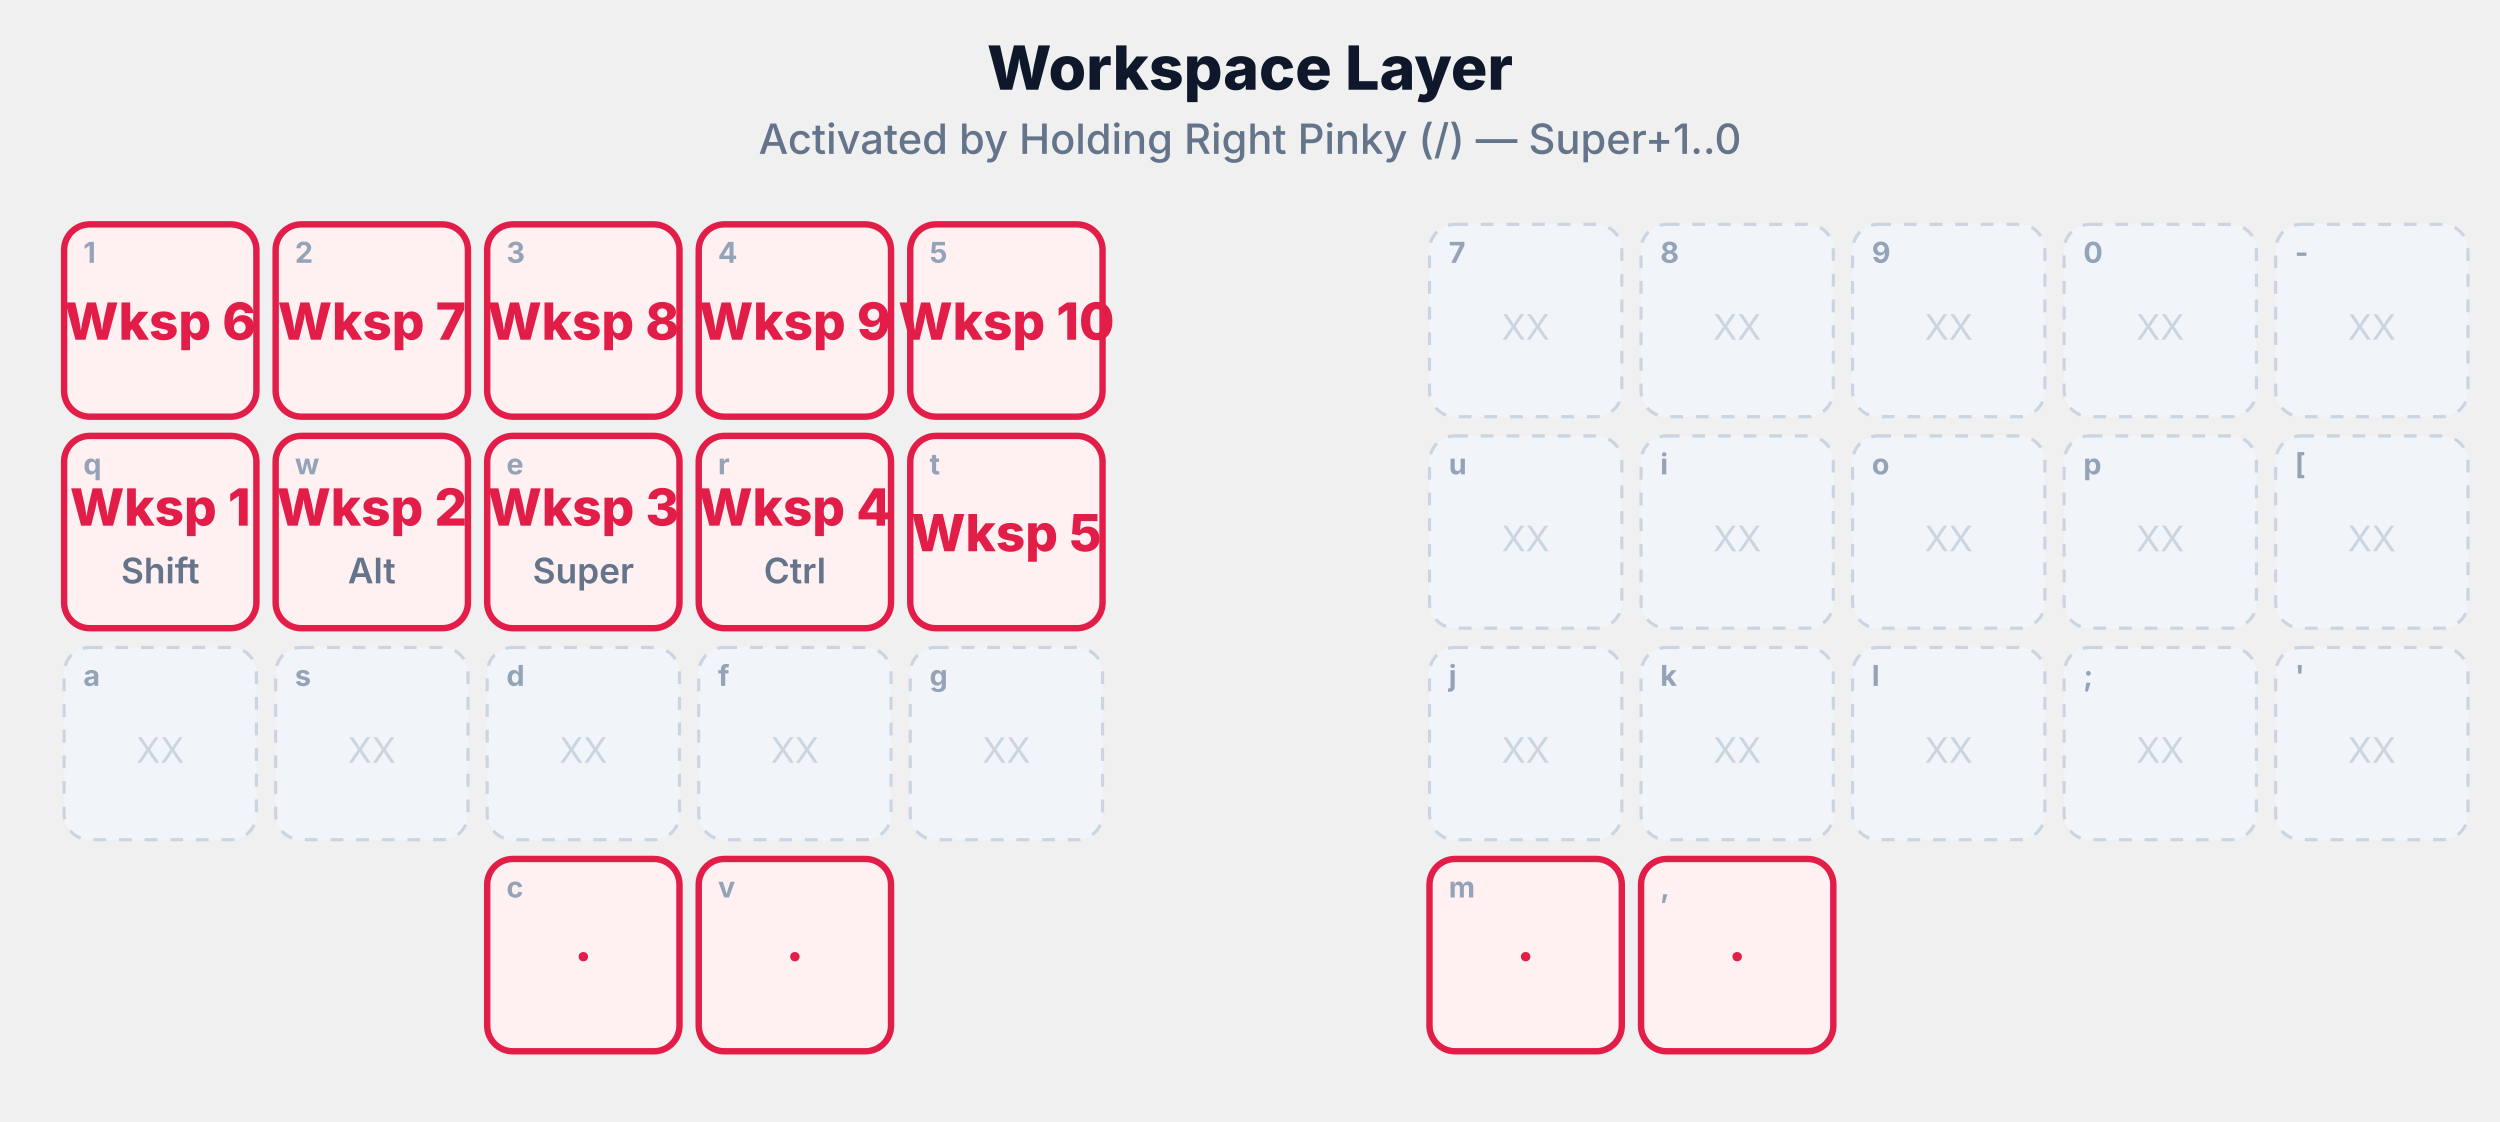
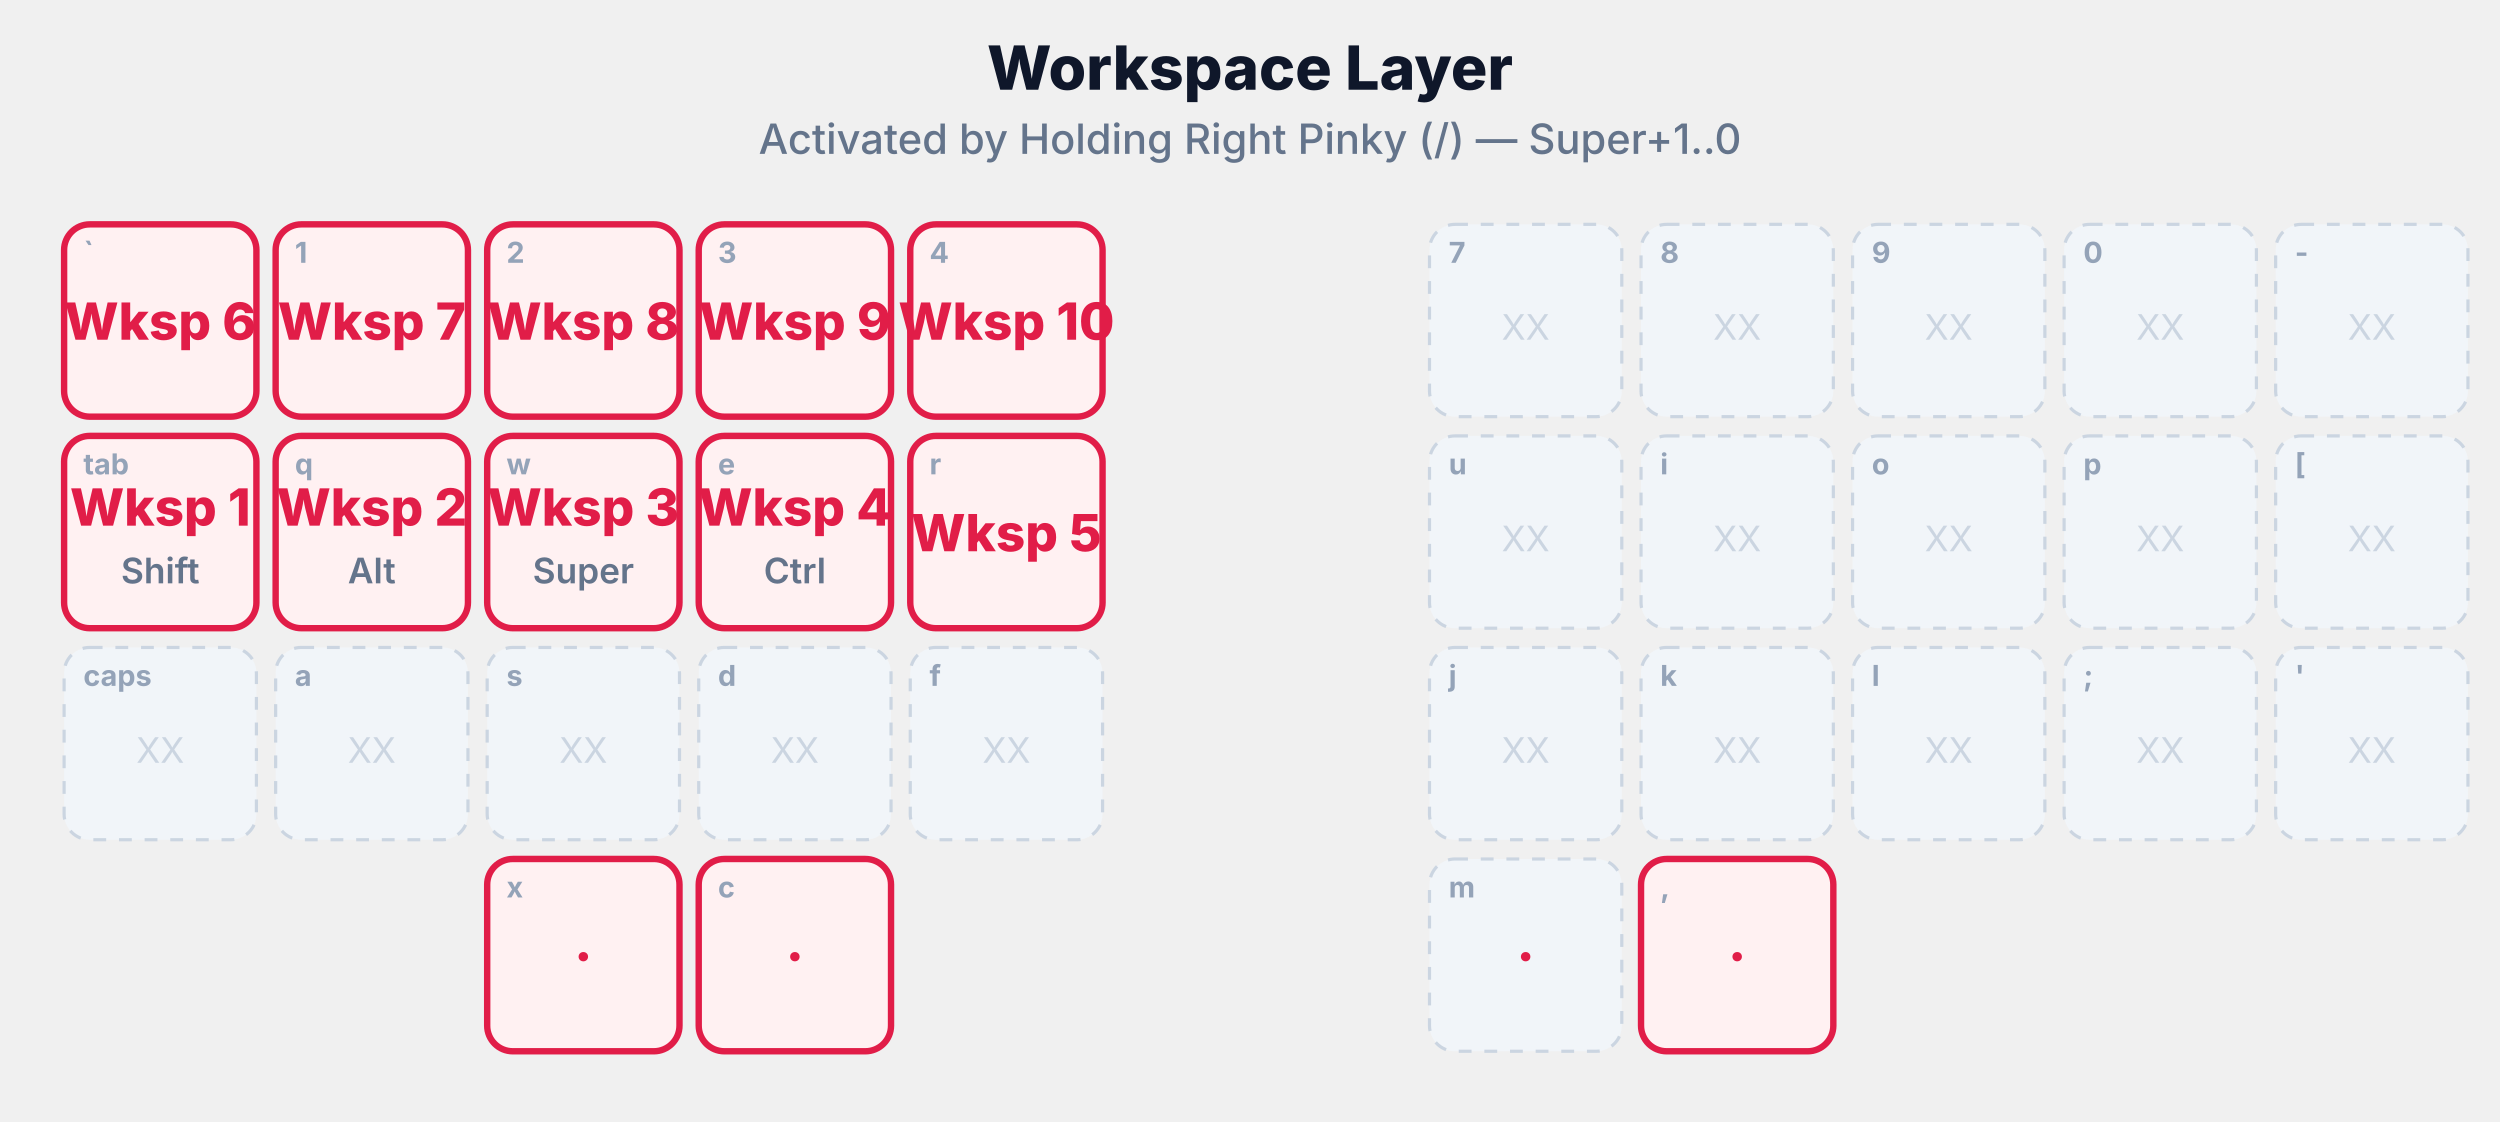
<svg xmlns="http://www.w3.org/2000/svg" viewBox="0 0 780 350">
  <style>
    :root { color-scheme: light dark; }
    rect.key { fill: #ffffff; stroke: #cbd5e1; stroke-width: 1.5px; rx: 8px; ry: 8px; }
    rect.gap { fill: #f1f5f9; stroke: #cbd5e1; stroke-dasharray: 4 4; rx: 8px; ry: 8px; }
    rect.active { fill: #fff1f2; stroke: #e11d48; stroke-width: 2px; rx: 8px; ry: 8px; }
    text { font-family: system-ui, -apple-system, sans-serif; text-anchor: middle; }
    text.title { font-size: 19px; font-weight: 800; fill: #0f172a; }
    text.subtitle { font-size: 13px; font-weight: 500; fill: #64748b; }
    text.phys { font-size: 9px; font-weight: 700; fill: #94a3b8; text-anchor: start; }
    text.main { font-size: 16px; font-weight: 800; fill: #e11d48; }
    text.sub { font-size: 11px; font-weight: 600; fill: #64748b; }
    text.dead { font-size: 11px; fill: #cbd5e1; }
    @media (prefers-color-scheme: dark) {
      rect.key { fill: #1e293b; stroke: #334155; }
      rect.gap { fill: #0f172a; stroke: #334155; }
      rect.active { fill: #4c0519; stroke: #fb7185; }
      text.title { fill: #f8fafc; }
      text.subtitle { fill: #94a3b8; }
      text.phys { fill: #64748b; }
      text.main { fill: #fb7185; }
      text.sub { fill: #94a3b8; }
      text.dead { fill: #475569; }
    }
  </style>
  <text x="390" y="28" class="title">Workspace Layer</text>
  <text x="390" y="48" class="subtitle">Activated by Holding Right Pinky (/) — Super+1..0</text>
  <g transform="translate(20,70)">
    <rect width="60" height="60" class="active" />
+     <text x="6" y="12" class="phys">`</text>
+     <text x="30" y="36" class="main" font-size="11px">Wksp 6</text>
+   </g>
+   <g transform="translate(86,70)">
+     <rect width="60" height="60" class="active" />
    <text x="6" y="12" class="phys">1</text>
-     <text x="30" y="36" class="main" font-size="11px">Wksp 6</text>
-   </g>
-   <g transform="translate(86,70)">
+     <text x="30" y="36" class="main" font-size="11px">Wksp 7</text>
+   </g>
+   <g transform="translate(152,70)">
    <rect width="60" height="60" class="active" />
    <text x="6" y="12" class="phys">2</text>
-     <text x="30" y="36" class="main" font-size="11px">Wksp 7</text>
-   </g>
-   <g transform="translate(152,70)">
+     <text x="30" y="36" class="main" font-size="11px">Wksp 8</text>
+   </g>
+   <g transform="translate(218,70)">
    <rect width="60" height="60" class="active" />
    <text x="6" y="12" class="phys">3</text>
-     <text x="30" y="36" class="main" font-size="11px">Wksp 8</text>
-   </g>
-   <g transform="translate(218,70)">
+     <text x="30" y="36" class="main" font-size="11px">Wksp 9</text>
+   </g>
+   <g transform="translate(284,70)">
    <rect width="60" height="60" class="active" />
    <text x="6" y="12" class="phys">4</text>
-     <text x="30" y="36" class="main" font-size="11px">Wksp 9</text>
-   </g>
-   <g transform="translate(284,70)">
-     <rect width="60" height="60" class="active" />
-     <text x="6" y="12" class="phys">5</text>
    <text x="30" y="36" class="main" font-size="11px">Wksp 10</text>
  </g>
  <g transform="translate(446,70)">
    <rect width="60" height="60" class="gap" />
    <text x="6" y="12" class="phys">7</text>
    <text x="30" y="36" class="dead">XX</text>
  </g>
  <g transform="translate(512,70)">
    <rect width="60" height="60" class="gap" />
    <text x="6" y="12" class="phys">8</text>
    <text x="30" y="36" class="dead">XX</text>
  </g>
  <g transform="translate(578,70)">
    <rect width="60" height="60" class="gap" />
    <text x="6" y="12" class="phys">9</text>
    <text x="30" y="36" class="dead">XX</text>
  </g>
  <g transform="translate(644,70)">
    <rect width="60" height="60" class="gap" />
    <text x="6" y="12" class="phys">0</text>
    <text x="30" y="36" class="dead">XX</text>
  </g>
  <g transform="translate(710,70)">
    <rect width="60" height="60" class="gap" />
    <text x="6" y="12" class="phys">-</text>
    <text x="30" y="36" class="dead">XX</text>
  </g>
  <g transform="translate(20,136)">
    <rect width="60" height="60" class="active" />
-     <text x="6" y="12" class="phys">q</text>
+     <text x="6" y="12" class="phys">tab</text>
    <text x="30" y="28" class="main">Wksp 1</text>
    <text x="30" y="46" class="sub" font-weight="700" fill="#ea580c">Shift</text>
  </g>
  <g transform="translate(86,136)">
    <rect width="60" height="60" class="active" />
-     <text x="6" y="12" class="phys">w</text>
+     <text x="6" y="12" class="phys">q</text>
    <text x="30" y="28" class="main">Wksp 2</text>
    <text x="30" y="46" class="sub" font-weight="700" fill="#ea580c">Alt</text>
  </g>
  <g transform="translate(152,136)">
    <rect width="60" height="60" class="active" />
-     <text x="6" y="12" class="phys">e</text>
+     <text x="6" y="12" class="phys">w</text>
    <text x="30" y="28" class="main">Wksp 3</text>
    <text x="30" y="46" class="sub" font-weight="700" fill="#ea580c">Super</text>
  </g>
  <g transform="translate(218,136)">
    <rect width="60" height="60" class="active" />
-     <text x="6" y="12" class="phys">r</text>
+     <text x="6" y="12" class="phys">e</text>
    <text x="30" y="28" class="main">Wksp 4</text>
    <text x="30" y="46" class="sub" font-weight="700" fill="#ea580c">Ctrl</text>
  </g>
  <g transform="translate(284,136)">
    <rect width="60" height="60" class="active" />
-     <text x="6" y="12" class="phys">t</text>
+     <text x="6" y="12" class="phys">r</text>
    <text x="30" y="36" class="main" font-size="11px">Wksp 5</text>
  </g>
  <g transform="translate(446,136)">
    <rect width="60" height="60" class="gap" />
    <text x="6" y="12" class="phys">u</text>
    <text x="30" y="36" class="dead">XX</text>
  </g>
  <g transform="translate(512,136)">
    <rect width="60" height="60" class="gap" />
    <text x="6" y="12" class="phys">i</text>
    <text x="30" y="36" class="dead">XX</text>
  </g>
  <g transform="translate(578,136)">
    <rect width="60" height="60" class="gap" />
    <text x="6" y="12" class="phys">o</text>
    <text x="30" y="36" class="dead">XX</text>
  </g>
  <g transform="translate(644,136)">
    <rect width="60" height="60" class="gap" />
    <text x="6" y="12" class="phys">p</text>
    <text x="30" y="36" class="dead">XX</text>
  </g>
  <g transform="translate(710,136)">
    <rect width="60" height="60" class="gap" />
    <text x="6" y="12" class="phys">[</text>
    <text x="30" y="36" class="dead">XX</text>
  </g>
  <g transform="translate(20,202)">
    <rect width="60" height="60" class="gap" />
+     <text x="6" y="12" class="phys">caps</text>
+     <text x="30" y="36" class="dead">XX</text>
+   </g>
+   <g transform="translate(86,202)">
+     <rect width="60" height="60" class="gap" />
    <text x="6" y="12" class="phys">a</text>
    <text x="30" y="36" class="dead">XX</text>
  </g>
-   <g transform="translate(86,202)">
+   <g transform="translate(152,202)">
    <rect width="60" height="60" class="gap" />
    <text x="6" y="12" class="phys">s</text>
    <text x="30" y="36" class="dead">XX</text>
  </g>
-   <g transform="translate(152,202)">
+   <g transform="translate(218,202)">
    <rect width="60" height="60" class="gap" />
    <text x="6" y="12" class="phys">d</text>
    <text x="30" y="36" class="dead">XX</text>
  </g>
-   <g transform="translate(218,202)">
+   <g transform="translate(284,202)">
    <rect width="60" height="60" class="gap" />
    <text x="6" y="12" class="phys">f</text>
    <text x="30" y="36" class="dead">XX</text>
  </g>
-   <g transform="translate(284,202)">
-     <rect width="60" height="60" class="gap" />
-     <text x="6" y="12" class="phys">g</text>
-     <text x="30" y="36" class="dead">XX</text>
-   </g>
  <g transform="translate(446,202)">
    <rect width="60" height="60" class="gap" />
    <text x="6" y="12" class="phys">j</text>
    <text x="30" y="36" class="dead">XX</text>
  </g>
  <g transform="translate(512,202)">
    <rect width="60" height="60" class="gap" />
    <text x="6" y="12" class="phys">k</text>
    <text x="30" y="36" class="dead">XX</text>
  </g>
  <g transform="translate(578,202)">
    <rect width="60" height="60" class="gap" />
    <text x="6" y="12" class="phys">l</text>
    <text x="30" y="36" class="dead">XX</text>
  </g>
  <g transform="translate(644,202)">
    <rect width="60" height="60" class="gap" />
    <text x="6" y="12" class="phys">;</text>
    <text x="30" y="36" class="dead">XX</text>
  </g>
  <g transform="translate(710,202)">
    <rect width="60" height="60" class="gap" />
    <text x="6" y="12" class="phys">'</text>
    <text x="30" y="36" class="dead">XX</text>
  </g>
  <g transform="translate(152,268)">
    <rect width="60" height="60" class="active" />
+     <text x="6" y="12" class="phys">x</text>
+     <text x="30" y="36" class="main">·</text>
+   </g>
+   <g transform="translate(218,268)">
+     <rect width="60" height="60" class="active" />
    <text x="6" y="12" class="phys">c</text>
    <text x="30" y="36" class="main">·</text>
  </g>
-   <g transform="translate(218,268)">
-     <rect width="60" height="60" class="active" />
-     <text x="6" y="12" class="phys">v</text>
-     <text x="30" y="36" class="main">·</text>
-   </g>
  <g transform="translate(446,268)">
-     <rect width="60" height="60" class="active" />
+     <rect width="60" height="60" class="gap" />
    <text x="6" y="12" class="phys">m</text>
    <text x="30" y="36" class="main">·</text>
  </g>
  <g transform="translate(512,268)">
    <rect width="60" height="60" class="active" />
    <text x="6" y="12" class="phys">,</text>
    <text x="30" y="36" class="main">·</text>
  </g>
</svg>
